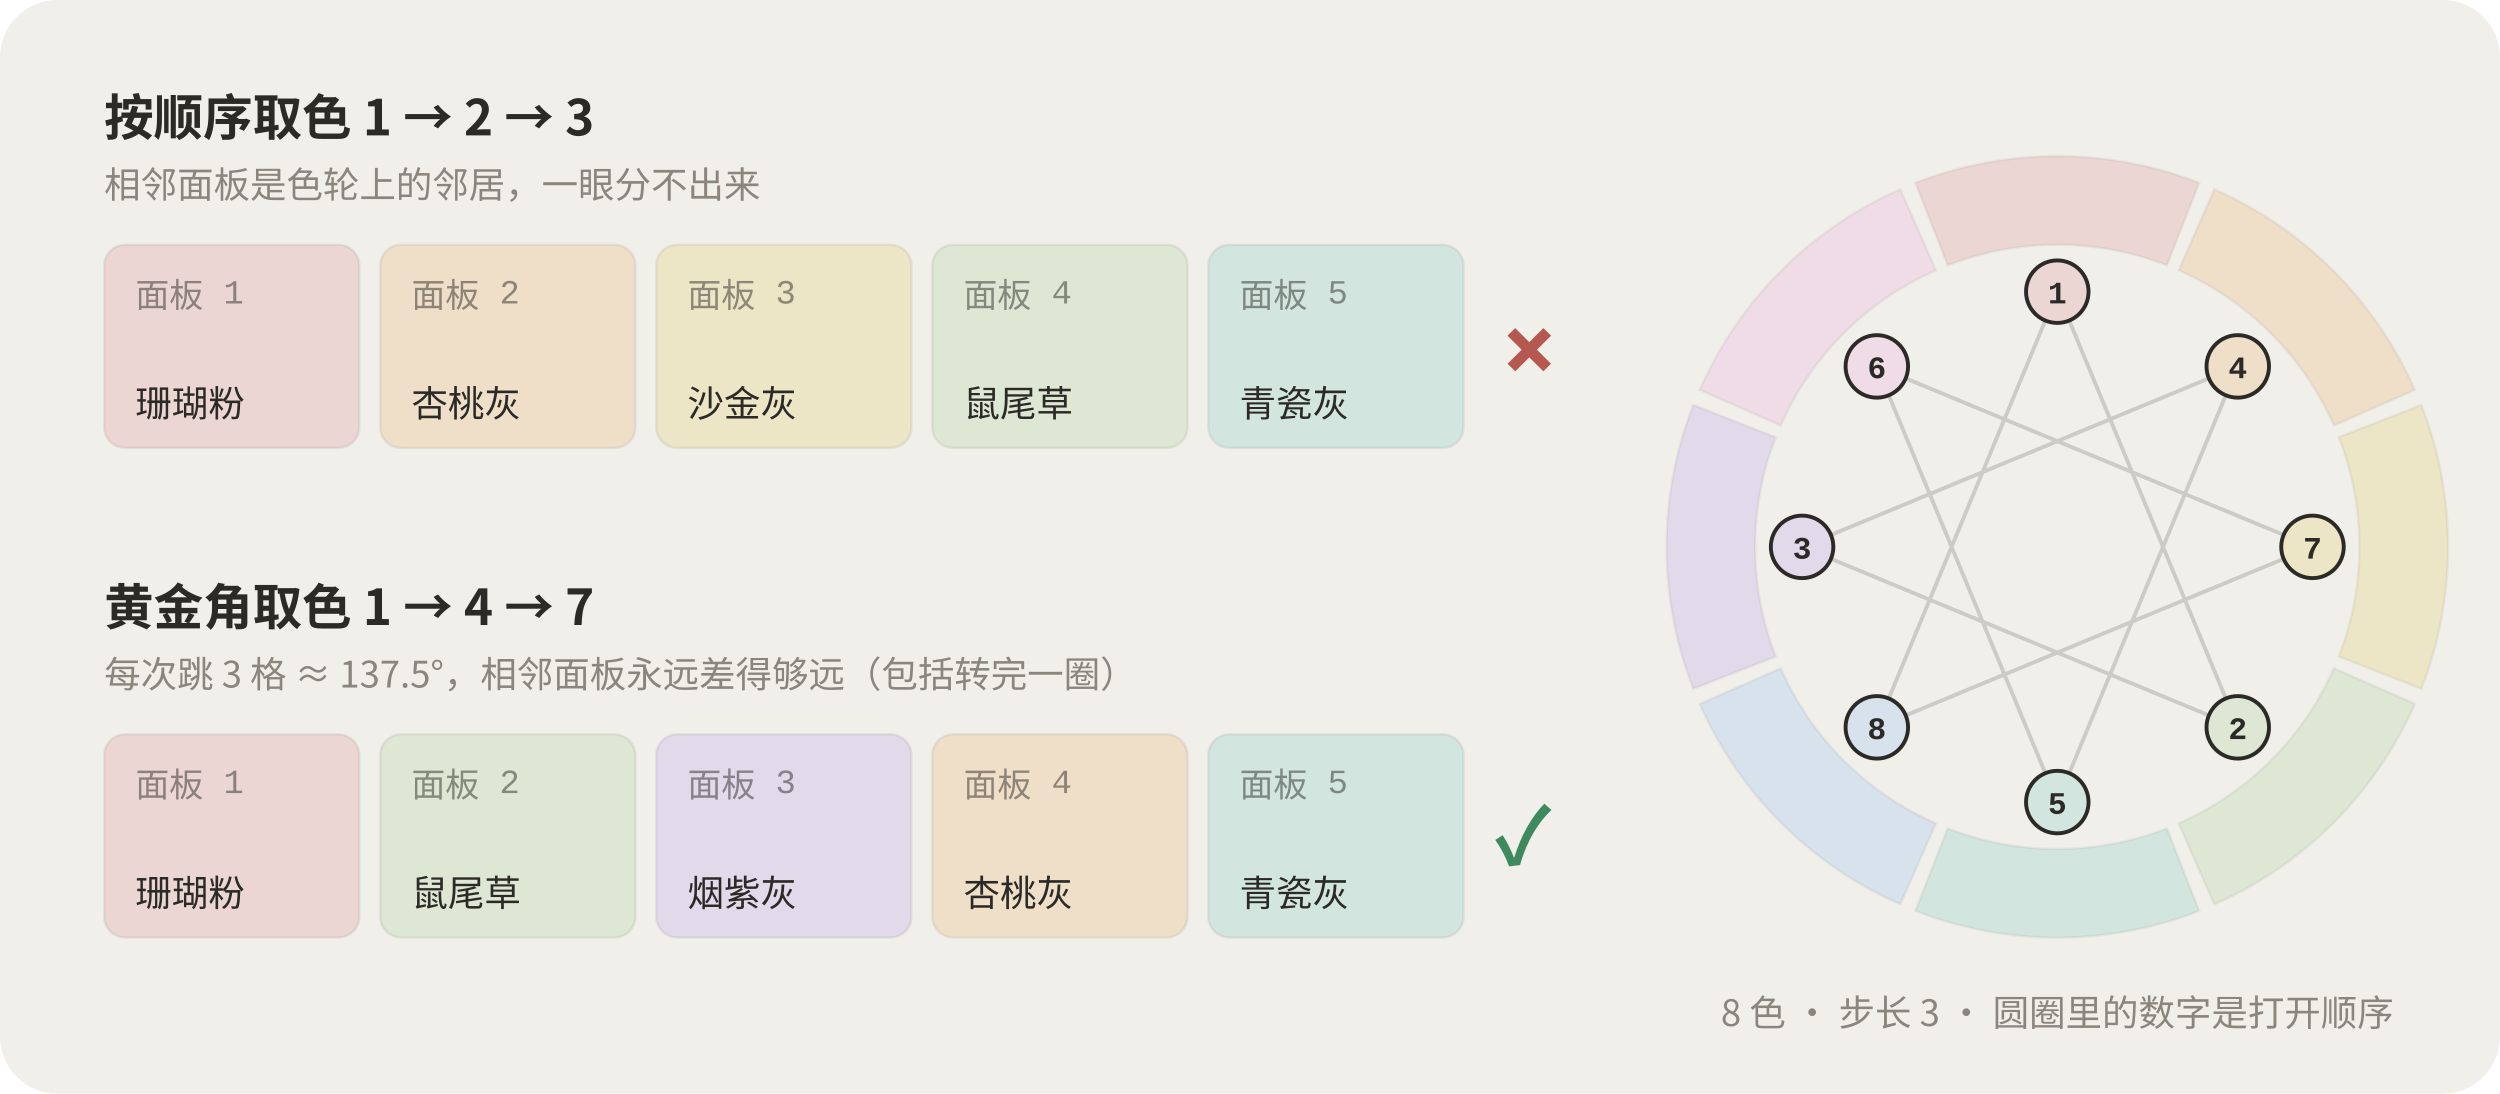
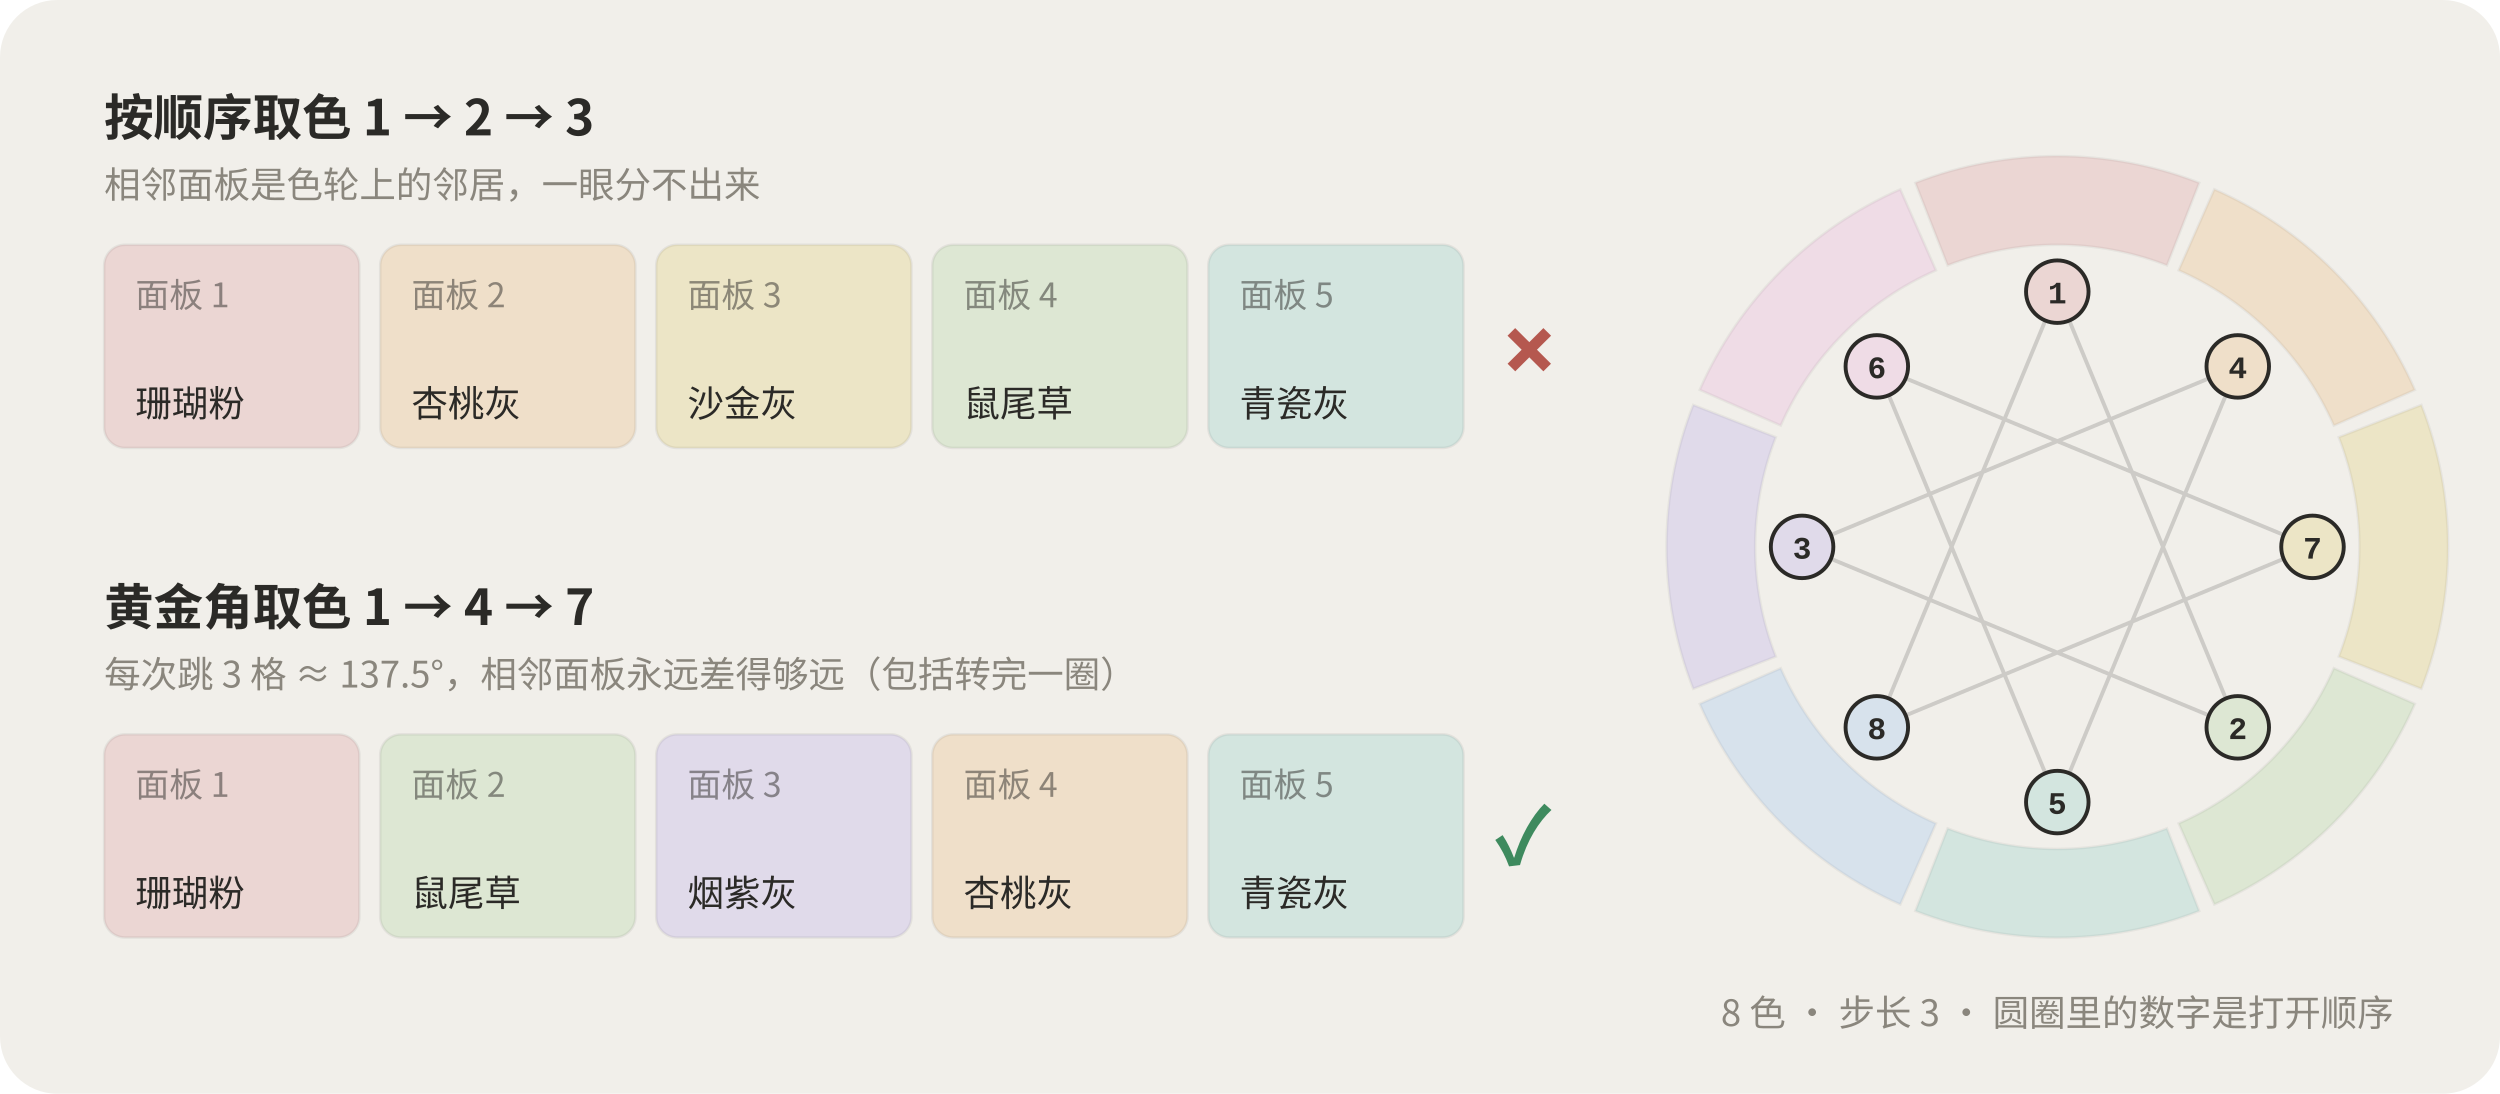
<svg xmlns="http://www.w3.org/2000/svg" viewBox="0 0 960 420" width="960" height="420" role="img" aria-label="按顺序取色与黄金角取色的对比">
  <rect width="960" height="420" rx="22" fill="#F1EFEA" />
-   <text x="40" y="52" font-family="-apple-system,BlinkMacSystemFont,'PingFang SC','Hiragino Sans GB','Noto Sans CJK SC','Microsoft YaHei',sans-serif" font-size="19" font-weight="700" fill="#2B2A27">按顺序取色 1 → 2 → 3</text>
-   <text x="40" y="76" font-family="-apple-system,BlinkMacSystemFont,'PingFang SC','Hiragino Sans GB','Noto Sans CJK SC','Microsoft YaHei',sans-serif" font-size="14" fill="#8A867D">相邻面板是色轮上的邻居，一眼分不出来</text>
-   <rect x="40" y="94" width="98" height="78" rx="8" fill="#EBD6D3" stroke="#000" stroke-opacity=".06" />
-   <text x="52" y="118" font-family="ui-monospace,'SF Mono',Menlo,Consolas,'Liberation Mono',monospace" font-size="13" fill="#2B2A27" opacity=".5">面板 1</text>
-   <text x="52" y="160" font-family="-apple-system,BlinkMacSystemFont,'PingFang SC','Hiragino Sans GB','Noto Sans CJK SC','Microsoft YaHei',sans-serif" font-size="14" fill="#2B2A27">珊瑚粉</text>
-   <rect x="146" y="94" width="98" height="78" rx="8" fill="#EFDFC9" stroke="#000" stroke-opacity=".06" />
-   <text x="158" y="118" font-family="ui-monospace,'SF Mono',Menlo,Consolas,'Liberation Mono',monospace" font-size="13" fill="#2B2A27" opacity=".5">面板 2</text>
-   <text x="158" y="160" font-family="-apple-system,BlinkMacSystemFont,'PingFang SC','Hiragino Sans GB','Noto Sans CJK SC','Microsoft YaHei',sans-serif" font-size="14" fill="#2B2A27">杏桃灰</text>
-   <rect x="252" y="94" width="98" height="78" rx="8" fill="#ECE5C6" stroke="#000" stroke-opacity=".06" />
-   <text x="264" y="118" font-family="ui-monospace,'SF Mono',Menlo,Consolas,'Liberation Mono',monospace" font-size="13" fill="#2B2A27" opacity=".5">面板 3</text>
-   <text x="264" y="160" font-family="-apple-system,BlinkMacSystemFont,'PingFang SC','Hiragino Sans GB','Noto Sans CJK SC','Microsoft YaHei',sans-serif" font-size="14" fill="#2B2A27">沙金灰</text>
-   <rect x="358" y="94" width="98" height="78" rx="8" fill="#DDE7D3" stroke="#000" stroke-opacity=".06" />
-   <text x="370" y="118" font-family="ui-monospace,'SF Mono',Menlo,Consolas,'Liberation Mono',monospace" font-size="13" fill="#2B2A27" opacity=".5">面板 4</text>
-   <text x="370" y="160" font-family="-apple-system,BlinkMacSystemFont,'PingFang SC','Hiragino Sans GB','Noto Sans CJK SC','Microsoft YaHei',sans-serif" font-size="14" fill="#2B2A27">鼠尾草</text>
-   <rect x="464" y="94" width="98" height="78" rx="8" fill="#D3E5DF" stroke="#000" stroke-opacity=".06" />
-   <text x="476" y="118" font-family="ui-monospace,'SF Mono',Menlo,Consolas,'Liberation Mono',monospace" font-size="13" fill="#2B2A27" opacity=".5">面板 5</text>
-   <text x="476" y="160" font-family="-apple-system,BlinkMacSystemFont,'PingFang SC','Hiragino Sans GB','Noto Sans CJK SC','Microsoft YaHei',sans-serif" font-size="14" fill="#2B2A27">青瓷灰</text>
-   <text x="574" y="144" font-family="-apple-system,BlinkMacSystemFont,'PingFang SC','Hiragino Sans GB','Noto Sans CJK SC','Microsoft YaHei',sans-serif" font-size="30" font-weight="700" fill="#B5584F">✗</text>
-   <text x="40" y="240" font-family="-apple-system,BlinkMacSystemFont,'PingFang SC','Hiragino Sans GB','Noto Sans CJK SC','Microsoft YaHei',sans-serif" font-size="19" font-weight="700" fill="#2B2A27">黄金角取色 1 → 4 → 7</text>
-   <text x="40" y="264" font-family="-apple-system,BlinkMacSystemFont,'PingFang SC','Hiragino Sans GB','Noto Sans CJK SC','Microsoft YaHei',sans-serif" font-size="14" fill="#8A867D">每次跳 3 格 ≈ 137.5°，相邻面板永远差得够远（包括转完一圈）</text>
-   <rect x="40" y="282" width="98" height="78" rx="8" fill="#EBD6D3" stroke="#000" stroke-opacity=".06" />
-   <text x="52" y="306" font-family="ui-monospace,'SF Mono',Menlo,Consolas,'Liberation Mono',monospace" font-size="13" fill="#2B2A27" opacity=".5">面板 1</text>
-   <text x="52" y="348" font-family="-apple-system,BlinkMacSystemFont,'PingFang SC','Hiragino Sans GB','Noto Sans CJK SC','Microsoft YaHei',sans-serif" font-size="14" fill="#2B2A27">珊瑚粉</text>
-   <rect x="146" y="282" width="98" height="78" rx="8" fill="#DDE7D3" stroke="#000" stroke-opacity=".06" />
-   <text x="158" y="306" font-family="ui-monospace,'SF Mono',Menlo,Consolas,'Liberation Mono',monospace" font-size="13" fill="#2B2A27" opacity=".5">面板 2</text>
-   <text x="158" y="348" font-family="-apple-system,BlinkMacSystemFont,'PingFang SC','Hiragino Sans GB','Noto Sans CJK SC','Microsoft YaHei',sans-serif" font-size="14" fill="#2B2A27">鼠尾草</text>
-   <rect x="252" y="282" width="98" height="78" rx="8" fill="#E0DAEA" stroke="#000" stroke-opacity=".06" />
-   <text x="264" y="306" font-family="ui-monospace,'SF Mono',Menlo,Consolas,'Liberation Mono',monospace" font-size="13" fill="#2B2A27" opacity=".5">面板 3</text>
-   <text x="264" y="348" font-family="-apple-system,BlinkMacSystemFont,'PingFang SC','Hiragino Sans GB','Noto Sans CJK SC','Microsoft YaHei',sans-serif" font-size="14" fill="#2B2A27">烟紫灰</text>
-   <rect x="358" y="282" width="98" height="78" rx="8" fill="#EFDFC9" stroke="#000" stroke-opacity=".06" />
-   <text x="370" y="306" font-family="ui-monospace,'SF Mono',Menlo,Consolas,'Liberation Mono',monospace" font-size="13" fill="#2B2A27" opacity=".5">面板 4</text>
-   <text x="370" y="348" font-family="-apple-system,BlinkMacSystemFont,'PingFang SC','Hiragino Sans GB','Noto Sans CJK SC','Microsoft YaHei',sans-serif" font-size="14" fill="#2B2A27">杏桃灰</text>
-   <rect x="464" y="282" width="98" height="78" rx="8" fill="#D3E5DF" stroke="#000" stroke-opacity=".06" />
-   <text x="476" y="306" font-family="ui-monospace,'SF Mono',Menlo,Consolas,'Liberation Mono',monospace" font-size="13" fill="#2B2A27" opacity=".5">面板 5</text>
-   <text x="476" y="348" font-family="-apple-system,BlinkMacSystemFont,'PingFang SC','Hiragino Sans GB','Noto Sans CJK SC','Microsoft YaHei',sans-serif" font-size="14" fill="#2B2A27">青瓷灰</text>
-   <text x="574" y="332" font-family="-apple-system,BlinkMacSystemFont,'PingFang SC','Hiragino Sans GB','Noto Sans CJK SC','Microsoft YaHei',sans-serif" font-size="30" font-weight="700" fill="#3E8A5E">✓</text>
+   <text x="40.0" y="52.0" font-family="-apple-system,BlinkMacSystemFont,'PingFang SC','Hiragino Sans GB','Noto Sans CJK SC','Microsoft YaHei',sans-serif" font-size="19" font-weight="700" fill="#2B2A27">按顺序取色 1 → 2 → 3</text>
+   <text x="40.0" y="76.0" font-family="-apple-system,BlinkMacSystemFont,'PingFang SC','Hiragino Sans GB','Noto Sans CJK SC','Microsoft YaHei',sans-serif" font-size="14" fill="#8A867D">相邻面板是色轮上的邻居，一眼分不出来</text>
+   <rect x="40.0" y="94.0" width="98.0" height="78.0" rx="8" fill="#EBD6D3" stroke="#000" stroke-opacity=".06" />
+   <text x="52.0" y="118.0" font-family="-apple-system,BlinkMacSystemFont,'PingFang SC','Hiragino Sans GB','Noto Sans CJK SC','Microsoft YaHei',sans-serif" font-size="13" fill="#2B2A27" opacity=".5">面板 1</text>
+   <text x="52.0" y="160.0" font-family="-apple-system,BlinkMacSystemFont,'PingFang SC','Hiragino Sans GB','Noto Sans CJK SC','Microsoft YaHei',sans-serif" font-size="14" fill="#2B2A27">珊瑚粉</text>
+   <rect x="146.0" y="94.0" width="98.0" height="78.0" rx="8" fill="#EFDFC9" stroke="#000" stroke-opacity=".06" />
+   <text x="158.0" y="118.0" font-family="-apple-system,BlinkMacSystemFont,'PingFang SC','Hiragino Sans GB','Noto Sans CJK SC','Microsoft YaHei',sans-serif" font-size="13" fill="#2B2A27" opacity=".5">面板 2</text>
+   <text x="158.0" y="160.0" font-family="-apple-system,BlinkMacSystemFont,'PingFang SC','Hiragino Sans GB','Noto Sans CJK SC','Microsoft YaHei',sans-serif" font-size="14" fill="#2B2A27">杏桃灰</text>
+   <rect x="252.0" y="94.0" width="98.0" height="78.0" rx="8" fill="#ECE5C6" stroke="#000" stroke-opacity=".06" />
+   <text x="264.0" y="118.0" font-family="-apple-system,BlinkMacSystemFont,'PingFang SC','Hiragino Sans GB','Noto Sans CJK SC','Microsoft YaHei',sans-serif" font-size="13" fill="#2B2A27" opacity=".5">面板 3</text>
+   <text x="264.0" y="160.0" font-family="-apple-system,BlinkMacSystemFont,'PingFang SC','Hiragino Sans GB','Noto Sans CJK SC','Microsoft YaHei',sans-serif" font-size="14" fill="#2B2A27">沙金灰</text>
+   <rect x="358.0" y="94.0" width="98.0" height="78.0" rx="8" fill="#DDE7D3" stroke="#000" stroke-opacity=".06" />
+   <text x="370.0" y="118.0" font-family="-apple-system,BlinkMacSystemFont,'PingFang SC','Hiragino Sans GB','Noto Sans CJK SC','Microsoft YaHei',sans-serif" font-size="13" fill="#2B2A27" opacity=".5">面板 4</text>
+   <text x="370.0" y="160.0" font-family="-apple-system,BlinkMacSystemFont,'PingFang SC','Hiragino Sans GB','Noto Sans CJK SC','Microsoft YaHei',sans-serif" font-size="14" fill="#2B2A27">鼠尾草</text>
+   <rect x="464.0" y="94.0" width="98.0" height="78.0" rx="8" fill="#D3E5DF" stroke="#000" stroke-opacity=".06" />
+   <text x="476.0" y="118.0" font-family="-apple-system,BlinkMacSystemFont,'PingFang SC','Hiragino Sans GB','Noto Sans CJK SC','Microsoft YaHei',sans-serif" font-size="13" fill="#2B2A27" opacity=".5">面板 5</text>
+   <text x="476.0" y="160.0" font-family="-apple-system,BlinkMacSystemFont,'PingFang SC','Hiragino Sans GB','Noto Sans CJK SC','Microsoft YaHei',sans-serif" font-size="14" fill="#2B2A27">青瓷灰</text>
+   <text x="574.0" y="144.0" font-family="-apple-system,BlinkMacSystemFont,'PingFang SC','Hiragino Sans GB','Noto Sans CJK SC','Microsoft YaHei',sans-serif" font-size="30" font-weight="700" fill="#B5584F">✗</text>
+   <text x="40.0" y="240.0" font-family="-apple-system,BlinkMacSystemFont,'PingFang SC','Hiragino Sans GB','Noto Sans CJK SC','Microsoft YaHei',sans-serif" font-size="19" font-weight="700" fill="#2B2A27">黄金角取色 1 → 4 → 7</text>
+   <text x="40.0" y="264.0" font-family="-apple-system,BlinkMacSystemFont,'PingFang SC','Hiragino Sans GB','Noto Sans CJK SC','Microsoft YaHei',sans-serif" font-size="14" fill="#8A867D">每次跳 3 格 ≈ 137.5°，相邻面板永远差得够远（包括转完一圈）</text>
+   <rect x="40.0" y="282.0" width="98.0" height="78.0" rx="8" fill="#EBD6D3" stroke="#000" stroke-opacity=".06" />
+   <text x="52.0" y="306.0" font-family="-apple-system,BlinkMacSystemFont,'PingFang SC','Hiragino Sans GB','Noto Sans CJK SC','Microsoft YaHei',sans-serif" font-size="13" fill="#2B2A27" opacity=".5">面板 1</text>
+   <text x="52.0" y="348.0" font-family="-apple-system,BlinkMacSystemFont,'PingFang SC','Hiragino Sans GB','Noto Sans CJK SC','Microsoft YaHei',sans-serif" font-size="14" fill="#2B2A27">珊瑚粉</text>
+   <rect x="146.0" y="282.0" width="98.0" height="78.0" rx="8" fill="#DDE7D3" stroke="#000" stroke-opacity=".06" />
+   <text x="158.0" y="306.0" font-family="-apple-system,BlinkMacSystemFont,'PingFang SC','Hiragino Sans GB','Noto Sans CJK SC','Microsoft YaHei',sans-serif" font-size="13" fill="#2B2A27" opacity=".5">面板 2</text>
+   <text x="158.0" y="348.0" font-family="-apple-system,BlinkMacSystemFont,'PingFang SC','Hiragino Sans GB','Noto Sans CJK SC','Microsoft YaHei',sans-serif" font-size="14" fill="#2B2A27">鼠尾草</text>
+   <rect x="252.0" y="282.0" width="98.0" height="78.0" rx="8" fill="#E0DAEA" stroke="#000" stroke-opacity=".06" />
+   <text x="264.0" y="306.0" font-family="-apple-system,BlinkMacSystemFont,'PingFang SC','Hiragino Sans GB','Noto Sans CJK SC','Microsoft YaHei',sans-serif" font-size="13" fill="#2B2A27" opacity=".5">面板 3</text>
+   <text x="264.0" y="348.0" font-family="-apple-system,BlinkMacSystemFont,'PingFang SC','Hiragino Sans GB','Noto Sans CJK SC','Microsoft YaHei',sans-serif" font-size="14" fill="#2B2A27">烟紫灰</text>
+   <rect x="358.0" y="282.0" width="98.0" height="78.0" rx="8" fill="#EFDFC9" stroke="#000" stroke-opacity=".06" />
+   <text x="370.0" y="306.0" font-family="-apple-system,BlinkMacSystemFont,'PingFang SC','Hiragino Sans GB','Noto Sans CJK SC','Microsoft YaHei',sans-serif" font-size="13" fill="#2B2A27" opacity=".5">面板 4</text>
+   <text x="370.0" y="348.0" font-family="-apple-system,BlinkMacSystemFont,'PingFang SC','Hiragino Sans GB','Noto Sans CJK SC','Microsoft YaHei',sans-serif" font-size="14" fill="#2B2A27">杏桃灰</text>
+   <rect x="464.0" y="282.0" width="98.0" height="78.0" rx="8" fill="#D3E5DF" stroke="#000" stroke-opacity=".06" />
+   <text x="476.0" y="306.0" font-family="-apple-system,BlinkMacSystemFont,'PingFang SC','Hiragino Sans GB','Noto Sans CJK SC','Microsoft YaHei',sans-serif" font-size="13" fill="#2B2A27" opacity=".5">面板 5</text>
+   <text x="476.0" y="348.0" font-family="-apple-system,BlinkMacSystemFont,'PingFang SC','Hiragino Sans GB','Noto Sans CJK SC','Microsoft YaHei',sans-serif" font-size="14" fill="#2B2A27">青瓷灰</text>
+   <text x="574.0" y="332.0" font-family="-apple-system,BlinkMacSystemFont,'PingFang SC','Hiragino Sans GB','Noto Sans CJK SC','Microsoft YaHei',sans-serif" font-size="30" font-weight="700" fill="#3E8A5E">✓</text>
  <path d="M735.5,70.2 A150,150 0 0 1 844.5,70.2 L832.1,101.9 A116,116 0 0 0 747.9,101.9Z" fill="#EBD6D3" stroke="#000" stroke-opacity=".05" />
  <path d="M850.3,72.7 A150,150 0 0 1 927.3,149.7 L896.2,163.4 A116,116 0 0 0 836.6,103.8Z" fill="#EFDFC9" stroke="#000" stroke-opacity=".05" />
  <path d="M929.8,155.5 A150,150 0 0 1 929.8,264.5 L898.1,252.1 A116,116 0 0 0 898.1,167.9Z" fill="#ECE5C6" stroke="#000" stroke-opacity=".05" />
  <path d="M927.3,270.3 A150,150 0 0 1 850.3,347.3 L836.6,316.2 A116,116 0 0 0 896.2,256.6Z" fill="#DDE7D3" stroke="#000" stroke-opacity=".05" />
  <path d="M844.5,349.8 A150,150 0 0 1 735.5,349.8 L747.9,318.1 A116,116 0 0 0 832.1,318.1Z" fill="#D3E5DF" stroke="#000" stroke-opacity=".05" />
  <path d="M729.7,347.3 A150,150 0 0 1 652.7,270.3 L683.8,256.6 A116,116 0 0 0 743.4,316.2Z" fill="#D7E2EC" stroke="#000" stroke-opacity=".05" />
  <path d="M650.2,264.5 A150,150 0 0 1 650.2,155.5 L681.9,167.9 A116,116 0 0 0 681.9,252.1Z" fill="#E0DAEA" stroke="#000" stroke-opacity=".05" />
  <path d="M652.7,149.7 A150,150 0 0 1 729.7,72.7 L743.4,103.8 A116,116 0 0 0 683.8,163.4Z" fill="#EFDCE6" stroke="#000" stroke-opacity=".05" />
  <path d="M790.0,112.0 L859.3,279.3 L692.0,210.0 L859.3,140.7 L790.0,308.0 L720.7,140.7 L888.0,210.0 L720.7,279.3 L790.0,112.0" fill="none" stroke="#2B2A27" stroke-opacity=".18" stroke-width="1.5" />
  <path d="M790.0,112.0 L859.3,279.3 L692.0,210.0 L859.3,140.7 L790.0,308.0 L720.7,140.7 L888.0,210.0 L720.7,279.3 L790.0,112.0" fill="none" stroke="#2B2A27" stroke-width="2.2" stroke-linejoin="round" stroke-dasharray="1448.6" stroke-dashoffset="1448.6">
    <animate attributeName="stroke-dashoffset" values="1448.6;0;0;1448.6" keyTimes="0;.55;.85;1" dur="7s" repeatCount="indefinite" />
  </path>
  <circle cx="790.0" cy="112.0" r="12" fill="#EBD6D3" stroke="#2B2A27" stroke-width="1.5" />
  <text x="790.0" y="116.5" text-anchor="middle" font-family="ui-monospace,'SF Mono',Menlo,Consolas,'Liberation Mono',monospace" font-size="12" font-weight="700" fill="#2B2A27">1</text>
  <circle cx="859.3" cy="279.3" r="12" fill="#DDE7D3" stroke="#2B2A27" stroke-width="1.5" />
  <text x="859.3" y="283.8" text-anchor="middle" font-family="ui-monospace,'SF Mono',Menlo,Consolas,'Liberation Mono',monospace" font-size="12" font-weight="700" fill="#2B2A27">2</text>
  <circle cx="692.0" cy="210.0" r="12" fill="#E0DAEA" stroke="#2B2A27" stroke-width="1.5" />
  <text x="692.0" y="214.5" text-anchor="middle" font-family="ui-monospace,'SF Mono',Menlo,Consolas,'Liberation Mono',monospace" font-size="12" font-weight="700" fill="#2B2A27">3</text>
  <circle cx="859.3" cy="140.7" r="12" fill="#EFDFC9" stroke="#2B2A27" stroke-width="1.5" />
  <text x="859.3" y="145.2" text-anchor="middle" font-family="ui-monospace,'SF Mono',Menlo,Consolas,'Liberation Mono',monospace" font-size="12" font-weight="700" fill="#2B2A27">4</text>
  <circle cx="790.0" cy="308.0" r="12" fill="#D3E5DF" stroke="#2B2A27" stroke-width="1.5" />
  <text x="790.0" y="312.5" text-anchor="middle" font-family="ui-monospace,'SF Mono',Menlo,Consolas,'Liberation Mono',monospace" font-size="12" font-weight="700" fill="#2B2A27">5</text>
  <circle cx="720.7" cy="140.7" r="12" fill="#EFDCE6" stroke="#2B2A27" stroke-width="1.5" />
  <text x="720.7" y="145.2" text-anchor="middle" font-family="ui-monospace,'SF Mono',Menlo,Consolas,'Liberation Mono',monospace" font-size="12" font-weight="700" fill="#2B2A27">6</text>
  <circle cx="888.0" cy="210.0" r="12" fill="#ECE5C6" stroke="#2B2A27" stroke-width="1.5" />
  <text x="888.0" y="214.5" text-anchor="middle" font-family="ui-monospace,'SF Mono',Menlo,Consolas,'Liberation Mono',monospace" font-size="12" font-weight="700" fill="#2B2A27">7</text>
  <circle cx="720.7" cy="279.3" r="12" fill="#D7E2EC" stroke="#2B2A27" stroke-width="1.5" />
  <text x="720.7" y="283.8" text-anchor="middle" font-family="ui-monospace,'SF Mono',Menlo,Consolas,'Liberation Mono',monospace" font-size="12" font-weight="700" fill="#2B2A27">8</text>
-   <text x="790" y="394" text-anchor="middle" font-family="-apple-system,BlinkMacSystemFont,'PingFang SC','Hiragino Sans GB','Noto Sans CJK SC','Microsoft YaHei',sans-serif" font-size="14" fill="#8A867D">8 色 · 步长 3 · 圆圈里的数字是打开顺序</text>
+   <text x="790.0" y="394.0" text-anchor="middle" font-family="-apple-system,BlinkMacSystemFont,'PingFang SC','Hiragino Sans GB','Noto Sans CJK SC','Microsoft YaHei',sans-serif" font-size="14" fill="#8A867D">8 色 · 步长 3 · 圆圈里的数字是打开顺序</text>
</svg>
